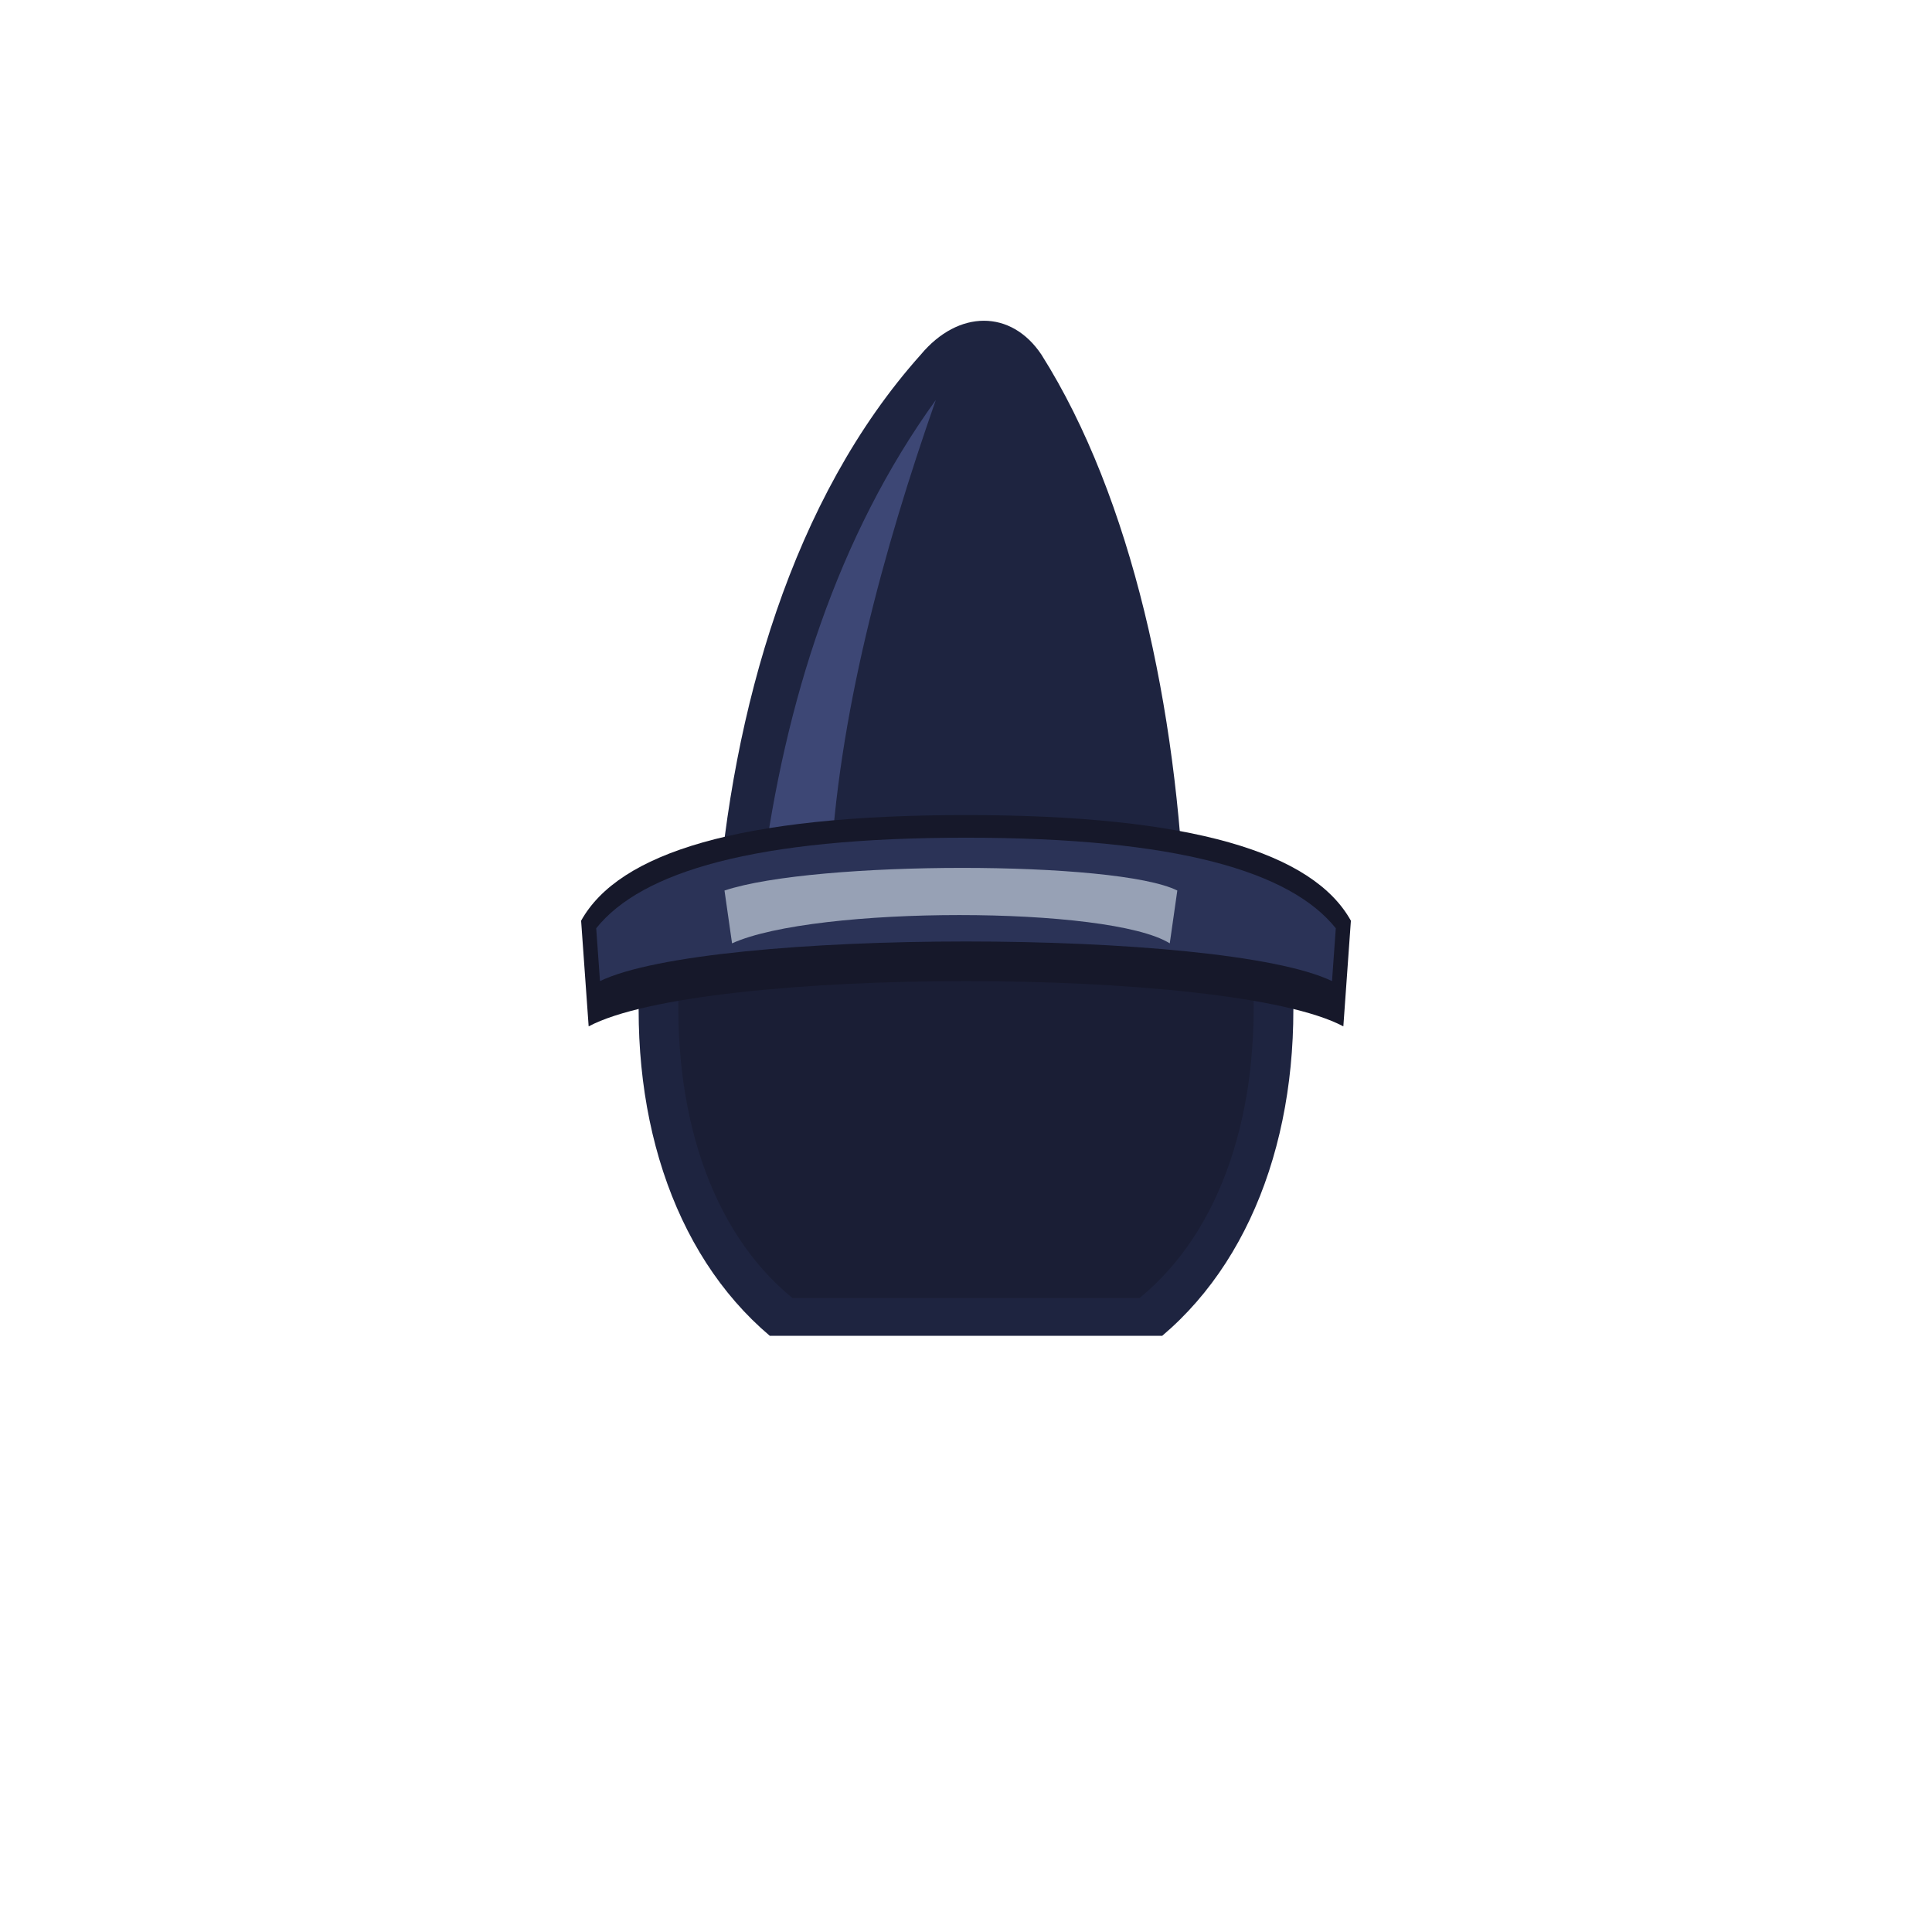
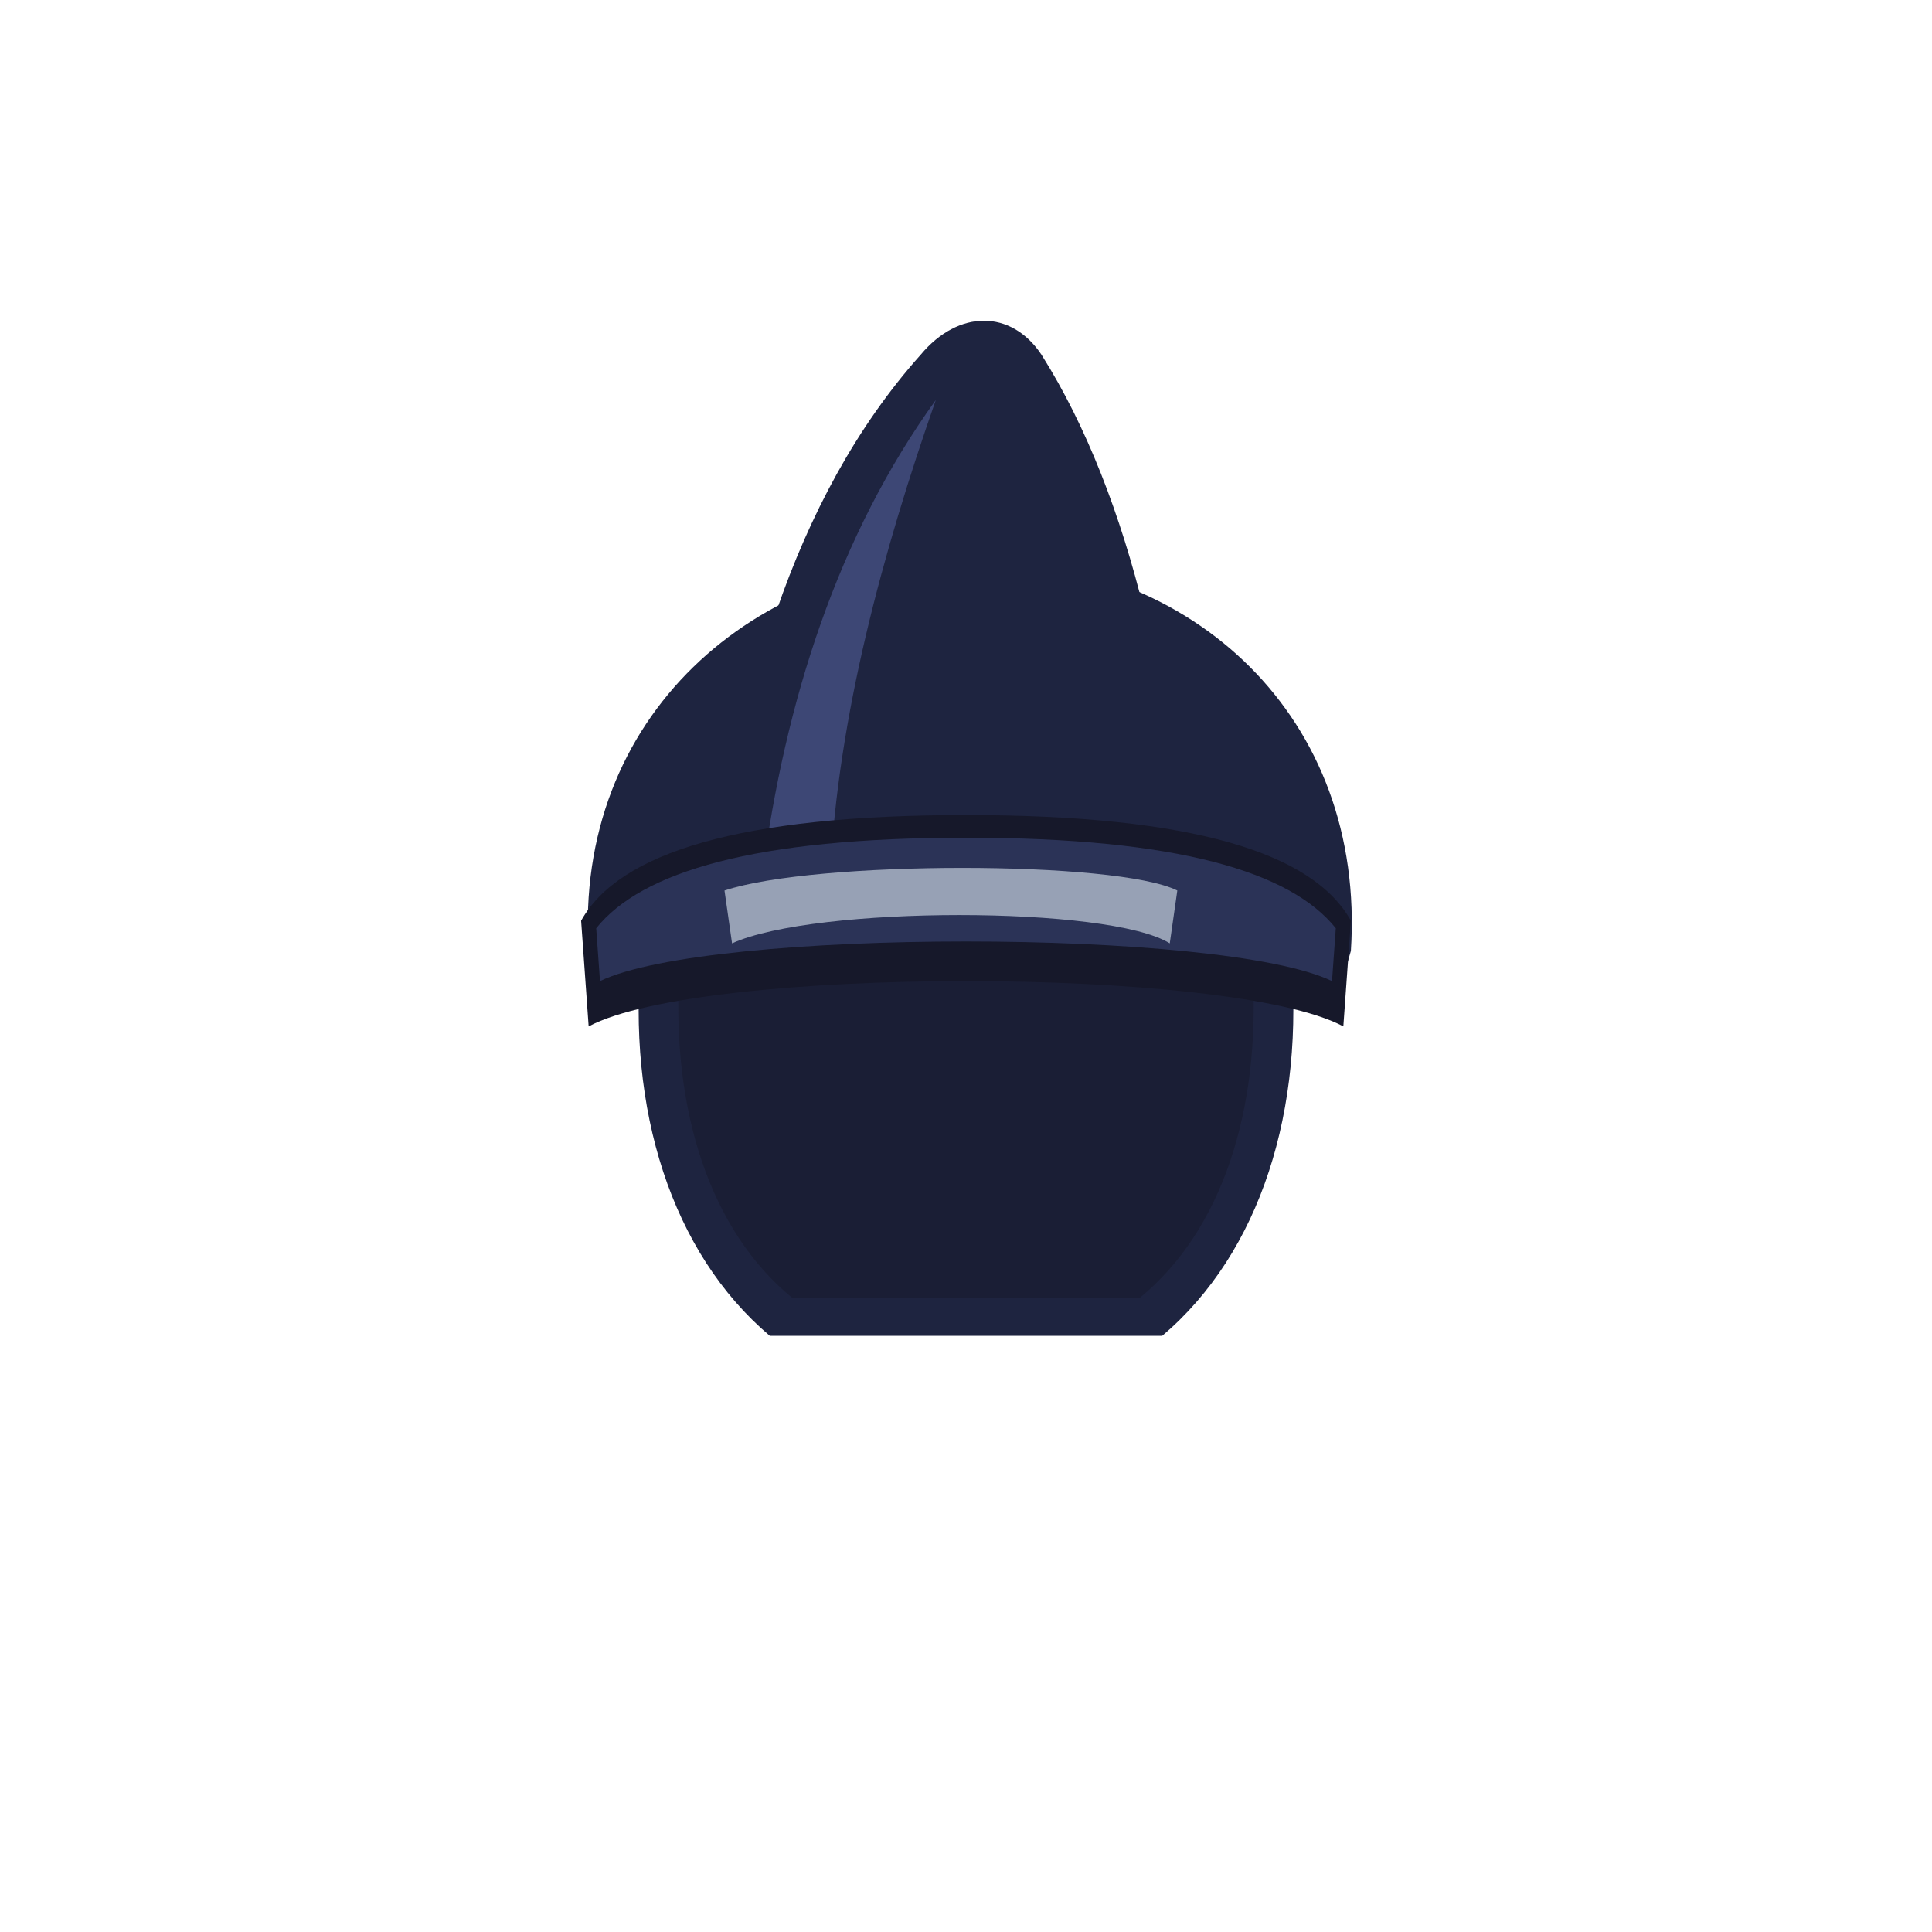
<svg xmlns="http://www.w3.org/2000/svg" viewBox="0 0 512 512" width="512" height="512">
  <path d="M170 252 C196 240 318 240 342 252 C346 294 334 332 308 354 L204 354 C178 332 166 294 170 252 Z" fill="#1E2440" />
  <path d="M180 258 C204 248 310 248 332 258 C334 294 324 326 302 344 L210 344 C188 326 178 294 180 258 Z" fill="#16182A" opacity="0.5" />
+   <path d="M156 252 C152 190 200 148 258 148 C316 148 362 190 358 252 L354 266 C326 250 188 250 160 266 Z" fill="#1E2440" />
  <path d="M190 242 C194 188 210 132 244 94 C254 82 268 82 276 94 C300 132 312 188 314 242 Z" fill="#1E2440" />
  <path d="M202 232 C208 186 222 142 248 106 C234 146 222 190 220 232 Z" fill="#3D4775" />
  <path d="M154 244 C164 226 196 216 256 216 C316 216 348 226 358 244 L356 272 C326 256 186 256 156 272 Z" fill="#16182A" />
  <path d="M158 246 C170 231 200 222 256 222 C312 222 342 231 354 246 L353 260 C324 246 188 246 159 260 Z" fill="#2B3357" />
  <path d="M192 236 C216 228 296 228 312 236 L310 250 C294 240 216 240 194 250 Z" fill="#97A1B5" />
</svg>
